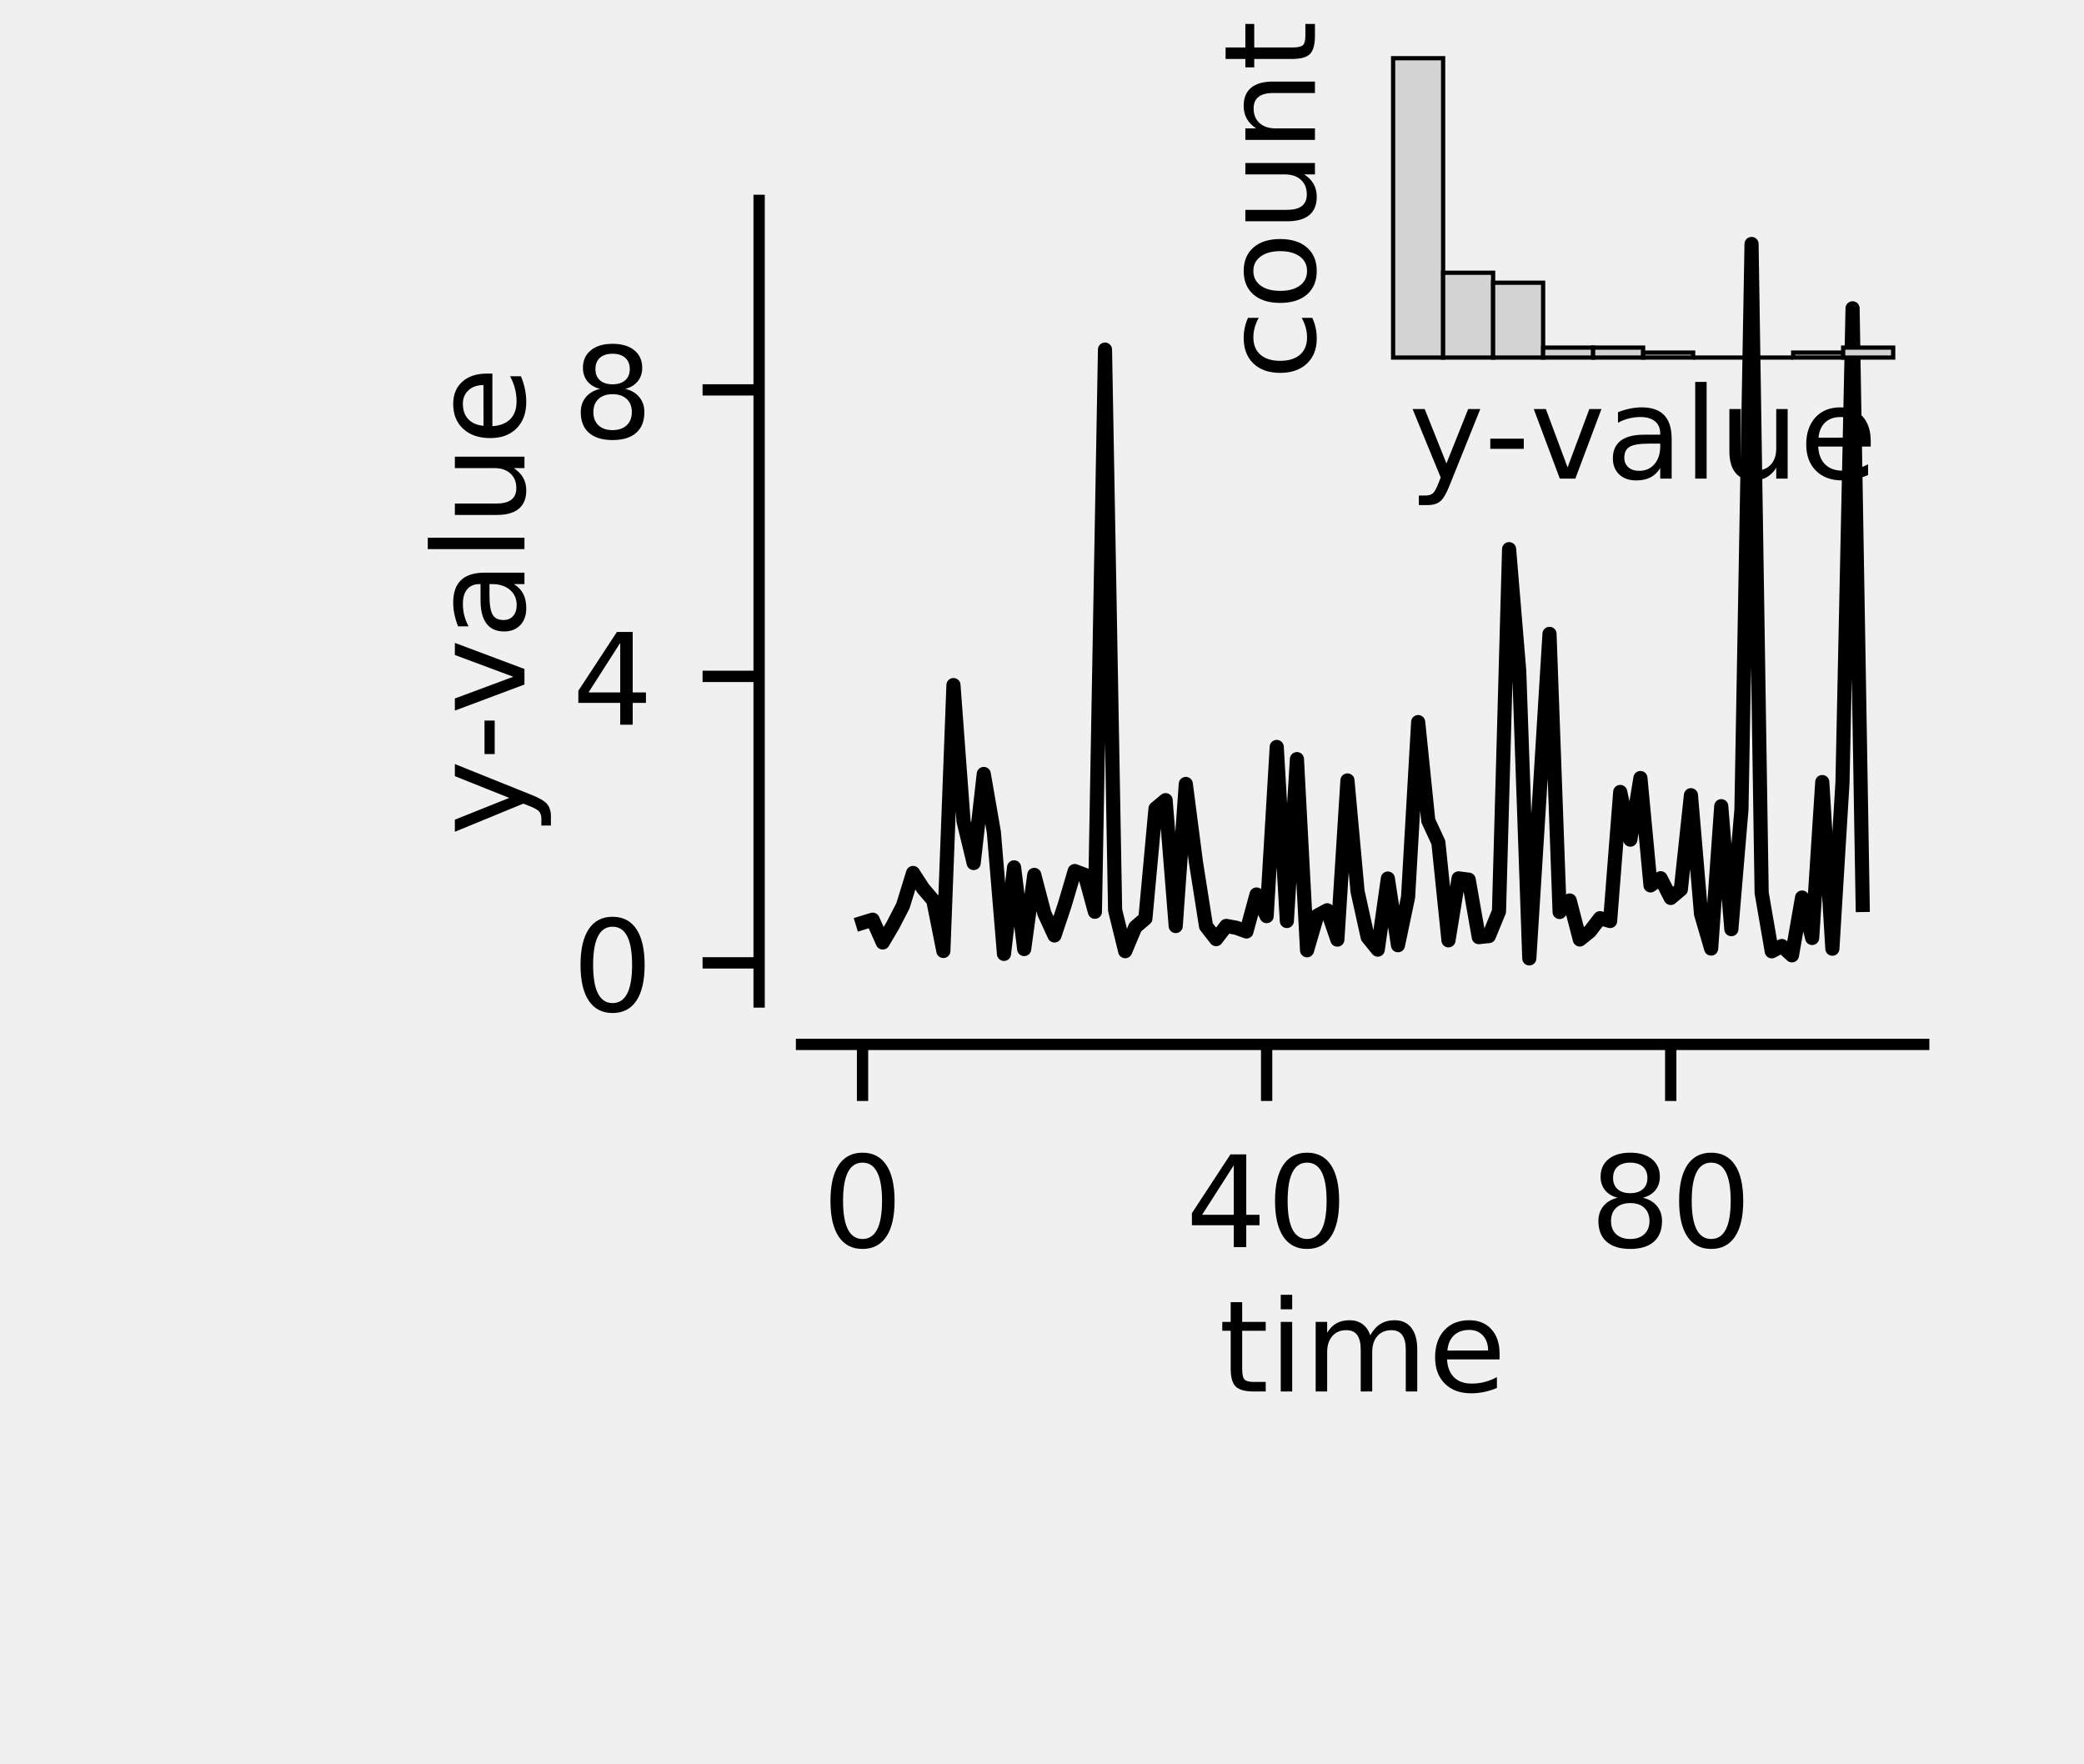
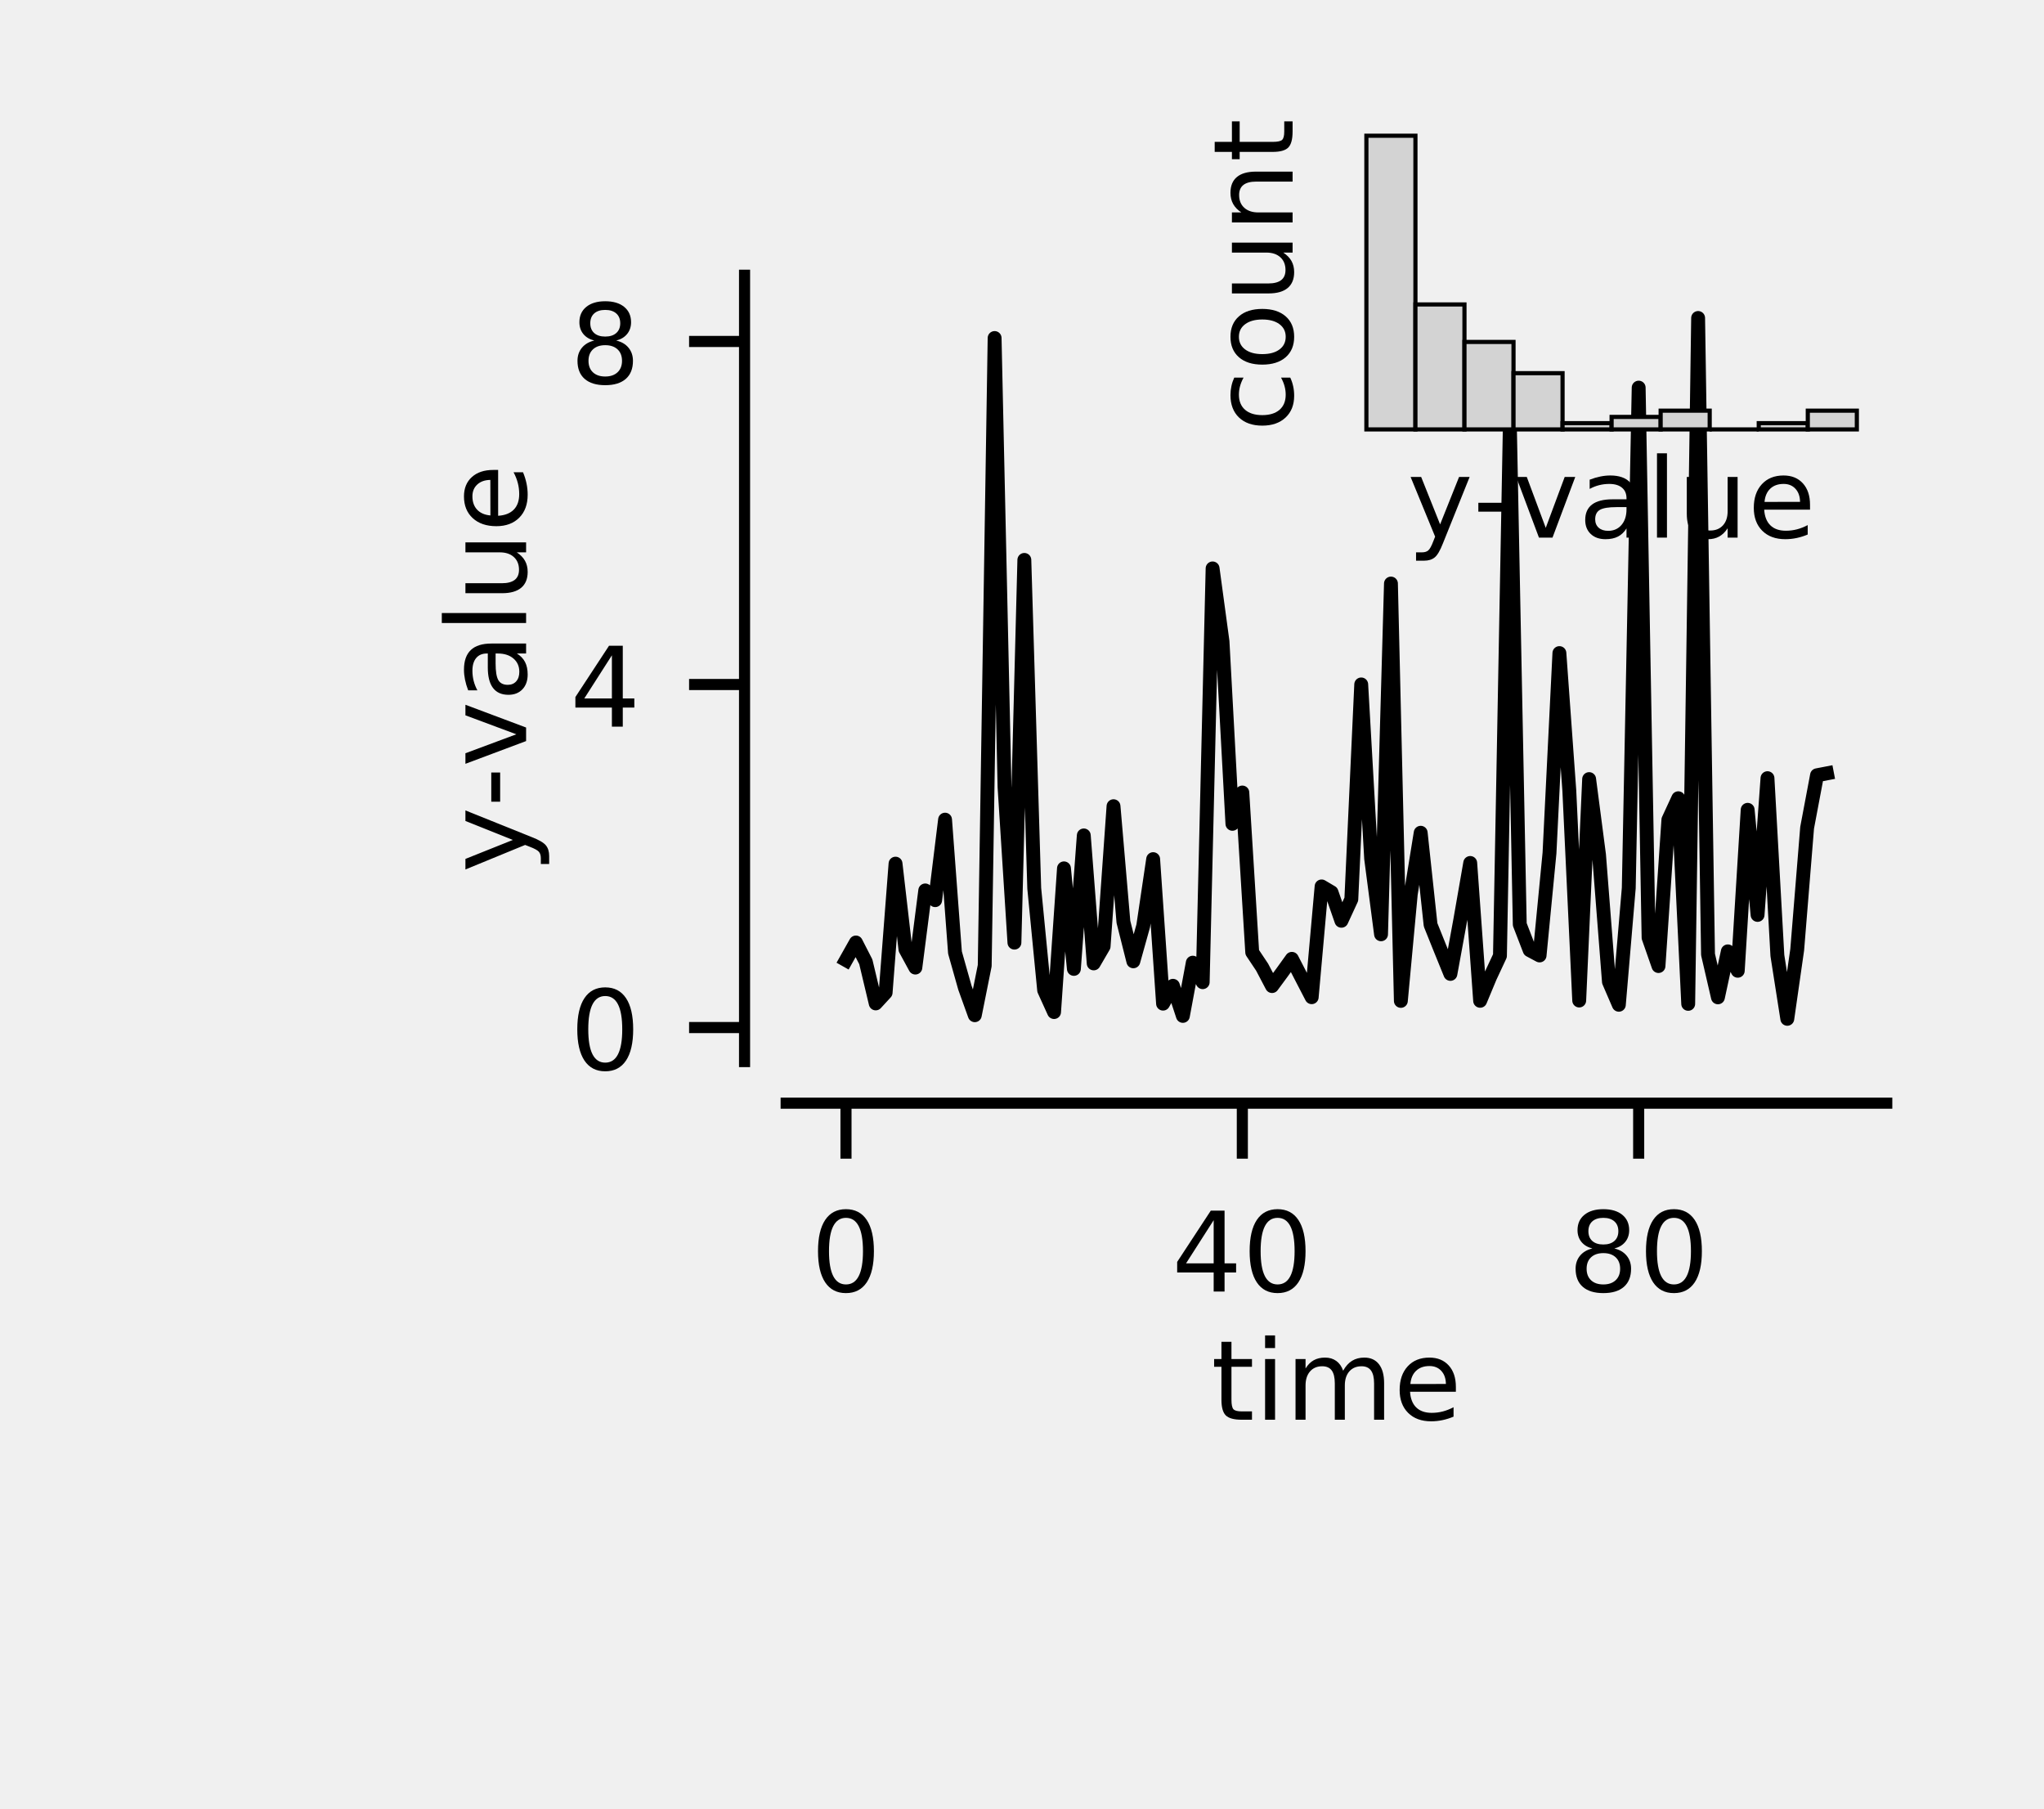
- <svg xmlns="http://www.w3.org/2000/svg" xmlns:xlink="http://www.w3.org/1999/xlink" height="124.724pt" version="1.1" viewBox="0 0 147.402 124.724" width="147.402pt">
+ <svg xmlns="http://www.w3.org/2000/svg" xmlns:xlink="http://www.w3.org/1999/xlink" height="130.394pt" version="1.1" viewBox="0 0 147.402 130.394" width="147.402pt">
  <defs>
    <style type="text/css">
*{stroke-linecap:butt;stroke-linejoin:round;}
  </style>
  </defs>
  <g id="figure_1">
    <g id="patch_1">
-       <path d="M 0 124.724  L 147.402 124.724  L 147.402 0  L 0 0  z " style="fill:none;" />
+       <path d="M 0 130.394  L 147.402 130.394  L 147.402 0  L 0 0  z " style="fill:none;" />
    </g>
    <g id="axes_1">
      <g id="patch_2">
-         <path d="M 56.693 70.866  L 136.063 70.866  L 136.063 14.173  L 56.693 14.173  z " style="fill:none;" />
+         <path d="M 56.693 76.535  L 136.063 76.535  L 136.063 19.843  L 56.693 19.843  z " style="fill:none;" />
      </g>
      <g id="matplotlib.axis_1">
        <g id="xtick_1">
          <g id="line2d_1">
            <defs>
-               <path d="M 0 0  L 0 4  " id="m87142dfca2" style="stroke:#000000;stroke-width:0.8;" />
-             </defs>
-             <g>
-               <use style="stroke:#000000;stroke-width:0.8;" x="61.008" xlink:href="#m87142dfca2" y="73.866" />
+               <path d="M 0 0  L 0 4  " id="m6d35c5bc77" style="stroke:#000000;stroke-width:0.8;" />
+             </defs>
+             <g>
+               <use style="stroke:#000000;stroke-width:0.8;" x="61.008" xlink:href="#m6d35c5bc77" y="79.535" />
            </g>
          </g>
          <g id="text_1">
            <defs>
              <path d="M 31.781 66.406  Q 24.172 66.406 20.328 58.906  Q 16.5 51.422 16.5 36.375  Q 16.5 21.391 20.328 13.891  Q 24.172 6.391 31.781 6.391  Q 39.453 6.391 43.281 13.891  Q 47.125 21.391 47.125 36.375  Q 47.125 51.422 43.281 58.906  Q 39.453 66.406 31.781 66.406  z M 31.781 74.219  Q 44.047 74.219 50.516 64.516  Q 56.984 54.828 56.984 36.375  Q 56.984 17.969 50.516 8.266  Q 44.047 -1.422 31.781 -1.422  Q 19.531 -1.422 13.062 8.266  Q 6.594 17.969 6.594 36.375  Q 6.594 54.828 13.062 64.516  Q 19.531 74.219 31.781 74.219  z " id="DejaVuSans-48" />
            </defs>
-             <g transform="translate(58.14492 88.20473)scale(0.09 -0.09)">
+             <g transform="translate(58.46304 93.11418)scale(0.08 -0.08)">
              <use xlink:href="#DejaVuSans-48" />
            </g>
          </g>
        </g>
        <g id="xtick_2">
          <g id="line2d_2">
            <g>
-               <use style="stroke:#000000;stroke-width:0.8;" x="89.59" xlink:href="#m87142dfca2" y="73.866" />
+               <use style="stroke:#000000;stroke-width:0.8;" x="89.59" xlink:href="#m6d35c5bc77" y="79.535" />
            </g>
          </g>
          <g id="text_2">
            <defs>
              <path d="M 37.797 64.312  L 12.891 25.391  L 37.797 25.391  z M 35.203 72.906  L 47.609 72.906  L 47.609 25.391  L 58.016 25.391  L 58.016 17.188  L 47.609 17.188  L 47.609 0  L 37.797 0  L 37.797 17.188  L 4.891 17.188  L 4.891 26.703  z " id="DejaVuSans-52" />
            </defs>
-             <g transform="translate(83.86354 88.20473)scale(0.09 -0.09)">
+             <g transform="translate(84.49979 93.11418)scale(0.08 -0.08)">
              <use xlink:href="#DejaVuSans-52" />
              <use x="63.623" xlink:href="#DejaVuSans-48" />
            </g>
          </g>
        </g>
        <g id="xtick_3">
          <g id="line2d_3">
            <g>
-               <use style="stroke:#000000;stroke-width:0.8;" x="118.172" xlink:href="#m87142dfca2" y="73.866" />
+               <use style="stroke:#000000;stroke-width:0.8;" x="118.172" xlink:href="#m6d35c5bc77" y="79.535" />
            </g>
          </g>
          <g id="text_3">
            <defs>
              <path d="M 31.781 34.625  Q 24.75 34.625 20.719 30.859  Q 16.703 27.094 16.703 20.516  Q 16.703 13.922 20.719 10.156  Q 24.75 6.391 31.781 6.391  Q 38.812 6.391 42.859 10.172  Q 46.922 13.969 46.922 20.516  Q 46.922 27.094 42.891 30.859  Q 38.875 34.625 31.781 34.625  z M 21.922 38.812  Q 15.578 40.375 12.031 44.719  Q 8.5 49.078 8.5 55.328  Q 8.5 64.062 14.719 69.141  Q 20.953 74.219 31.781 74.219  Q 42.672 74.219 48.875 69.141  Q 55.078 64.062 55.078 55.328  Q 55.078 49.078 51.531 44.719  Q 48 40.375 41.703 38.812  Q 48.828 37.156 52.797 32.312  Q 56.781 27.484 56.781 20.516  Q 56.781 9.906 50.312 4.234  Q 43.844 -1.422 31.781 -1.422  Q 19.734 -1.422 13.25 4.234  Q 6.781 9.906 6.781 20.516  Q 6.781 27.484 10.781 32.312  Q 14.797 37.156 21.922 38.812  z M 18.312 54.391  Q 18.312 48.734 21.844 45.562  Q 25.391 42.391 31.781 42.391  Q 38.141 42.391 41.719 45.562  Q 45.312 48.734 45.312 54.391  Q 45.312 60.062 41.719 63.234  Q 38.141 66.406 31.781 66.406  Q 25.391 66.406 21.844 63.234  Q 18.312 60.062 18.312 54.391  z " id="DejaVuSans-56" />
            </defs>
-             <g transform="translate(112.4453 88.20473)scale(0.09 -0.09)">
+             <g transform="translate(113.0815 93.11418)scale(0.08 -0.08)">
              <use xlink:href="#DejaVuSans-56" />
              <use x="63.623" xlink:href="#DejaVuSans-48" />
            </g>
          </g>
        </g>
        <g id="text_4">
          <defs>
            <path d="M 18.312 70.219  L 18.312 54.688  L 36.812 54.688  L 36.812 47.703  L 18.312 47.703  L 18.312 18.016  Q 18.312 11.328 20.141 9.422  Q 21.969 7.516 27.594 7.516  L 36.812 7.516  L 36.812 0  L 27.594 0  Q 17.188 0 13.234 3.875  Q 9.281 7.766 9.281 18.016  L 9.281 47.703  L 2.688 47.703  L 2.688 54.688  L 9.281 54.688  L 9.281 70.219  z " id="DejaVuSans-116" />
            <path d="M 9.422 54.688  L 18.406 54.688  L 18.406 0  L 9.422 0  z M 9.422 75.984  L 18.406 75.984  L 18.406 64.594  L 9.422 64.594  z " id="DejaVuSans-105" />
            <path d="M 52 44.188  Q 55.375 50.25 60.062 53.125  Q 64.75 56 71.094 56  Q 79.641 56 84.281 50.016  Q 88.922 44.047 88.922 33.016  L 88.922 0  L 79.891 0  L 79.891 32.719  Q 79.891 40.578 77.094 44.375  Q 74.312 48.188 68.609 48.188  Q 61.625 48.188 57.562 43.547  Q 53.516 38.922 53.516 30.906  L 53.516 0  L 44.484 0  L 44.484 32.719  Q 44.484 40.625 41.703 44.406  Q 38.922 48.188 33.109 48.188  Q 26.219 48.188 22.156 43.531  Q 18.109 38.875 18.109 30.906  L 18.109 0  L 9.078 0  L 9.078 54.688  L 18.109 54.688  L 18.109 46.188  Q 21.188 51.219 25.484 53.609  Q 29.781 56 35.688 56  Q 41.656 56 45.828 52.969  Q 50 49.953 52 44.188  z " id="DejaVuSans-109" />
            <path d="M 56.203 29.594  L 56.203 25.203  L 14.891 25.203  Q 15.484 15.922 20.484 11.062  Q 25.484 6.203 34.422 6.203  Q 39.594 6.203 44.453 7.469  Q 49.312 8.734 54.109 11.281  L 54.109 2.781  Q 49.266 0.734 44.188 -0.344  Q 39.109 -1.422 33.891 -1.422  Q 20.797 -1.422 13.156 6.188  Q 5.516 13.812 5.516 26.812  Q 5.516 40.234 12.766 48.109  Q 20.016 56 32.328 56  Q 43.359 56 49.781 48.891  Q 56.203 41.797 56.203 29.594  z M 47.219 32.234  Q 47.125 39.594 43.094 43.984  Q 39.062 48.391 32.422 48.391  Q 24.906 48.391 20.391 44.141  Q 15.875 39.891 15.188 32.172  z " id="DejaVuSans-101" />
          </defs>
-           <g transform="translate(86.21147 98.41505)scale(0.09 -0.09)">
+           <g transform="translate(87.34108 102.3567)scale(0.08 -0.08)">
            <use xlink:href="#DejaVuSans-116" />
            <use x="39.209" xlink:href="#DejaVuSans-105" />
            <use x="66.992" xlink:href="#DejaVuSans-109" />
            <use x="164.404" xlink:href="#DejaVuSans-101" />
          </g>
        </g>
      </g>
      <g id="matplotlib.axis_2">
        <g id="ytick_1">
          <g id="line2d_4">
            <defs>
-               <path d="M 0 0  L -4 0  " id="mad93ac92d7" style="stroke:#000000;stroke-width:0.8;" />
-             </defs>
-             <g>
-               <use style="stroke:#000000;stroke-width:0.8;" x="53.693" xlink:href="#mad93ac92d7" y="68.1" />
+               <path d="M 0 0  L -4 0  " id="me59f1d30d0" style="stroke:#000000;stroke-width:0.8;" />
+             </defs>
+             <g>
+               <use style="stroke:#000000;stroke-width:0.8;" x="53.693" xlink:href="#me59f1d30d0" y="74.083" />
            </g>
          </g>
          <g id="text_5">
-             <g transform="translate(40.46666 71.51921)scale(0.09 -0.09)">
+             <g transform="translate(41.10291 77.1227)scale(0.08 -0.08)">
              <use xlink:href="#DejaVuSans-48" />
            </g>
          </g>
        </g>
        <g id="ytick_2">
          <g id="line2d_5">
            <g>
-               <use style="stroke:#000000;stroke-width:0.8;" x="53.693" xlink:href="#mad93ac92d7" y="47.838" />
+               <use style="stroke:#000000;stroke-width:0.8;" x="53.693" xlink:href="#me59f1d30d0" y="49.35" />
            </g>
          </g>
          <g id="text_6">
-             <g transform="translate(40.46666 51.25749)scale(0.09 -0.09)">
+             <g transform="translate(41.10291 52.38951)scale(0.08 -0.08)">
              <use xlink:href="#DejaVuSans-52" />
            </g>
          </g>
        </g>
        <g id="ytick_3">
          <g id="line2d_6">
            <g>
-               <use style="stroke:#000000;stroke-width:0.8;" x="53.693" xlink:href="#mad93ac92d7" y="27.576" />
+               <use style="stroke:#000000;stroke-width:0.8;" x="53.693" xlink:href="#me59f1d30d0" y="24.617" />
            </g>
          </g>
          <g id="text_7">
-             <g transform="translate(40.46666 30.99576)scale(0.09 -0.09)">
+             <g transform="translate(41.10291 27.65631)scale(0.08 -0.08)">
              <use xlink:href="#DejaVuSans-56" />
            </g>
          </g>
        </g>
        <g id="text_8">
          <defs>
            <path d="M 32.172 -5.078  Q 28.375 -14.844 24.75 -17.812  Q 21.141 -20.797 15.094 -20.797  L 7.906 -20.797  L 7.906 -13.281  L 13.188 -13.281  Q 16.891 -13.281 18.938 -11.516  Q 21 -9.766 23.484 -3.219  L 25.094 0.875  L 2.984 54.688  L 12.5 54.688  L 29.594 11.922  L 46.688 54.688  L 56.203 54.688  z " id="DejaVuSans-121" />
            <path d="M 4.891 31.391  L 31.203 31.391  L 31.203 23.391  L 4.891 23.391  z " id="DejaVuSans-45" />
            <path d="M 2.984 54.688  L 12.5 54.688  L 29.594 8.797  L 46.688 54.688  L 56.203 54.688  L 35.688 0  L 23.484 0  z " id="DejaVuSans-118" />
            <path d="M 34.281 27.484  Q 23.391 27.484 19.188 25  Q 14.984 22.516 14.984 16.5  Q 14.984 11.719 18.141 8.906  Q 21.297 6.109 26.703 6.109  Q 34.188 6.109 38.703 11.406  Q 43.219 16.703 43.219 25.484  L 43.219 27.484  z M 52.203 31.203  L 52.203 0  L 43.219 0  L 43.219 8.297  Q 40.141 3.328 35.547 0.953  Q 30.953 -1.422 24.312 -1.422  Q 15.922 -1.422 10.953 3.297  Q 6 8.016 6 15.922  Q 6 25.141 12.172 29.828  Q 18.359 34.516 30.609 34.516  L 43.219 34.516  L 43.219 35.406  Q 43.219 41.609 39.141 45  Q 35.062 48.391 27.688 48.391  Q 23 48.391 18.547 47.266  Q 14.109 46.141 10.016 43.891  L 10.016 52.203  Q 14.938 54.109 19.578 55.047  Q 24.219 56 28.609 56  Q 40.484 56 46.344 49.844  Q 52.203 43.703 52.203 31.203  z " id="DejaVuSans-97" />
            <path d="M 9.422 75.984  L 18.406 75.984  L 18.406 0  L 9.422 0  z " id="DejaVuSans-108" />
            <path d="M 8.5 21.578  L 8.5 54.688  L 17.484 54.688  L 17.484 21.922  Q 17.484 14.156 20.5 10.266  Q 23.531 6.391 29.594 6.391  Q 36.859 6.391 41.078 11.031  Q 45.312 15.672 45.312 23.688  L 45.312 54.688  L 54.297 54.688  L 54.297 0  L 45.312 0  L 45.312 8.406  Q 42.047 3.422 37.719 1  Q 33.406 -1.422 27.688 -1.422  Q 18.266 -1.422 13.375 4.438  Q 8.5 10.297 8.5 21.578  z M 31.109 56  z " id="DejaVuSans-117" />
          </defs>
-           <g transform="translate(37.09495 59.09656)rotate(-90)scale(0.09 -0.09)">
+           <g transform="translate(37.93916 62.92398)rotate(-90)scale(0.08 -0.08)">
            <use xlink:href="#DejaVuSans-121" />
            <use x="59.164" xlink:href="#DejaVuSans-45" />
            <use x="95.217" xlink:href="#DejaVuSans-118" />
            <use x="154.396" xlink:href="#DejaVuSans-97" />
            <use x="215.676" xlink:href="#DejaVuSans-108" />
            <use x="243.459" xlink:href="#DejaVuSans-117" />
            <use x="306.838" xlink:href="#DejaVuSans-101" />
          </g>
        </g>
      </g>
      <g id="line2d_7">
-         <path clip-path="url(#p3d886ad42c)" d="M 61.008 65.266  L 61.723 65.046  L 62.437 66.657  L 63.152 65.445  L 63.866 64.062  L 64.581 61.742  L 65.295 62.843  L 66.01 63.68  L 66.724 67.258  L 67.439 48.454  L 68.153 58.086  L 68.868 61.038  L 69.583 54.74  L 70.297 58.86  L 71.012 67.464  L 71.726 61.345  L 72.441 67.122  L 73.155 61.878  L 73.87 64.608  L 74.584 66.161  L 75.299 64.025  L 76.013 61.607  L 76.728 61.874  L 77.443 64.486  L 78.157 24.726  L 78.872 64.374  L 79.586 67.273  L 80.301 65.573  L 81.015 64.96  L 81.73 57.185  L 82.444 56.593  L 83.159 65.496  L 83.873 55.446  L 84.588 60.97  L 85.303 65.505  L 86.017 66.421  L 86.732 65.487  L 87.446 65.618  L 88.161 65.879  L 88.875 63.264  L 89.59 64.793  L 90.304 52.829  L 91.019 65.139  L 91.733 53.69  L 92.448 67.208  L 93.163 64.766  L 93.877 64.381  L 94.592 66.455  L 95.306 55.199  L 96.021 63.049  L 96.735 66.277  L 97.45 67.163  L 98.164 62.136  L 98.879 66.852  L 99.593 63.454  L 100.308 51.071  L 101.022 58.041  L 101.737 59.585  L 102.452 66.506  L 103.166 62.125  L 103.881 62.216  L 104.595 66.28  L 105.31 66.203  L 106.024 64.462  L 106.739 38.84  L 107.453 47.419  L 108.168 67.784  L 108.882 56.429  L 109.597 44.832  L 110.312 64.502  L 111.026 63.689  L 111.741 66.445  L 112.455 65.868  L 113.17 64.939  L 113.884 65.14  L 114.599 56.012  L 115.313 59.384  L 116.028 55.027  L 116.742 62.62  L 117.457 62.114  L 118.172 63.508  L 118.886 62.907  L 119.601 56.242  L 120.315 64.643  L 121.03 67.088  L 121.744 57.02  L 122.459 65.716  L 123.173 57.259  L 123.888 17.255  L 124.602 63.148  L 125.317 67.282  L 126.032 66.908  L 126.746 67.567  L 127.461 63.48  L 128.175 66.338  L 128.89 55.312  L 129.604 67.097  L 130.319 55.362  L 131.033 21.806  L 131.748 64.005  " style="fill:none;stroke:#000000;stroke-linecap:square;" />
+         <path clip-path="url(#pa13a5e854b)" d="M 61.008 69.218  L 61.723 67.949  L 62.437 69.341  L 63.152 72.342  L 63.866 71.566  L 64.581 62.265  L 65.295 68.444  L 66.01 69.758  L 66.724 64.196  L 67.439 64.898  L 68.153 59.093  L 68.868 68.677  L 69.583 71.208  L 70.297 73.193  L 71.012 69.623  L 71.726 24.37  L 72.441 56.731  L 73.155 67.96  L 73.87 40.367  L 74.584 64.045  L 75.299 71.395  L 76.013 72.965  L 76.728 62.605  L 77.443 69.853  L 78.157 60.231  L 78.872 69.457  L 79.586 68.23  L 80.301 58.124  L 81.015 66.466  L 81.73 69.306  L 82.444 66.75  L 83.159 61.94  L 83.873 72.358  L 84.588 71.071  L 85.303 73.242  L 86.017 69.405  L 86.732 70.811  L 87.446 40.98  L 88.161 46.247  L 88.875 59.394  L 89.59 57.137  L 90.304 68.66  L 91.019 69.731  L 91.733 71.092  L 92.448 70.122  L 93.163 69.128  L 93.877 70.514  L 94.592 71.894  L 95.306 63.907  L 96.021 64.33  L 96.735 66.384  L 97.45 64.835  L 98.164 49.344  L 98.879 61.903  L 99.593 67.358  L 100.308 42.071  L 101.022 72.16  L 101.737 64.461  L 102.452 60.038  L 103.166 66.678  L 103.881 68.457  L 104.595 70.214  L 105.31 66.308  L 106.024 62.216  L 106.739 72.154  L 107.453 70.441  L 108.168 68.911  L 108.882 30.59  L 109.597 66.649  L 110.312 68.503  L 111.026 68.884  L 111.741 61.502  L 112.455 47.084  L 113.17 56.991  L 113.884 72.133  L 114.599 56.169  L 115.313 61.633  L 116.028 70.785  L 116.742 72.439  L 117.457 64.027  L 118.172 27.946  L 118.886 67.601  L 119.601 69.648  L 120.315 59.098  L 121.03 57.55  L 121.744 72.374  L 122.459 22.925  L 123.173 68.814  L 123.888 71.904  L 124.602 68.589  L 125.317 69.988  L 126.032 58.384  L 126.746 65.961  L 127.461 56.103  L 128.175 68.893  L 128.89 73.453  L 129.604 68.474  L 130.319 59.678  L 131.033 55.892  L 131.748 55.755  " style="fill:none;stroke:#000000;stroke-linecap:square;" />
      </g>
      <g id="line2d_8">
        <defs>
-           <path d="M 0 0  C 0 0 0 0 0 0  C 0 0 0 0 0 0  C 0 -0 0 -0 0 -0  C 0 -0 0 -0 0 -0  C -0 -0 -0 -0 -0 -0  C -0 -0 -0 -0 -0 0  C -0 0 -0 0 -0 0  C -0 0 -0 0 0 0  z " id="md94138e143" style="stroke:#ffffff;stroke-opacity:0.001;" />
+           <path d="M 0 0  C 0 0 0 0 0 0  C 0 0 0 0 0 0  C 0 -0 0 -0 0 -0  C 0 -0 0 -0 0 -0  C -0 -0 -0 -0 -0 -0  C -0 -0 -0 -0 -0 0  C -0 0 -0 0 -0 0  C -0 0 -0 0 0 0  z " id="m7b75c80e70" style="stroke:#ffffff;stroke-opacity:0.001;" />
        </defs>
-         <g clip-path="url(#p3d886ad42c)">
-           <use style="fill:#ffffff;fill-opacity:0.001;stroke:#ffffff;stroke-opacity:0.001;" x="96.378" xlink:href="#md94138e143" y="70.866" />
-           <use style="fill:#ffffff;fill-opacity:0.001;stroke:#ffffff;stroke-opacity:0.001;" x="96.378" xlink:href="#md94138e143" y="14.173" />
+         <g clip-path="url(#pa13a5e854b)">
+           <use style="fill:#ffffff;fill-opacity:0.001;stroke:#ffffff;stroke-opacity:0.001;" x="96.378" xlink:href="#m7b75c80e70" y="76.535" />
+           <use style="fill:#ffffff;fill-opacity:0.001;stroke:#ffffff;stroke-opacity:0.001;" x="96.378" xlink:href="#m7b75c80e70" y="19.843" />
        </g>
      </g>
      <g id="line2d_9">
-         <g clip-path="url(#p3d886ad42c)">
-           <use style="fill:#ffffff;fill-opacity:0.001;stroke:#ffffff;stroke-opacity:0.001;" x="56.693" xlink:href="#md94138e143" y="42.52" />
-           <use style="fill:#ffffff;fill-opacity:0.001;stroke:#ffffff;stroke-opacity:0.001;" x="136.063" xlink:href="#md94138e143" y="42.52" />
+         <g clip-path="url(#pa13a5e854b)">
+           <use style="fill:#ffffff;fill-opacity:0.001;stroke:#ffffff;stroke-opacity:0.001;" x="56.693" xlink:href="#m7b75c80e70" y="48.189" />
+           <use style="fill:#ffffff;fill-opacity:0.001;stroke:#ffffff;stroke-opacity:0.001;" x="136.063" xlink:href="#m7b75c80e70" y="48.189" />
        </g>
      </g>
      <g id="patch_3">
-         <path d="M 53.693 70.866  L 53.693 14.173  " style="fill:none;stroke:#000000;stroke-linecap:square;stroke-linejoin:miter;stroke-width:0.8;" />
+         <path d="M 53.693 76.535  L 53.693 19.843  " style="fill:none;stroke:#000000;stroke-linecap:square;stroke-linejoin:miter;stroke-width:0.8;" />
      </g>
      <g id="patch_4">
-         <path d="M 136.063 70.866  L 136.063 14.173  " style="fill:none;" />
+         <path d="M 136.063 76.535  L 136.063 19.843  " style="fill:none;" />
      </g>
      <g id="patch_5">
-         <path d="M 56.693 73.866  L 136.063 73.866  " style="fill:none;stroke:#000000;stroke-linecap:square;stroke-linejoin:miter;stroke-width:0.8;" />
+         <path d="M 56.693 79.535  L 136.063 79.535  " style="fill:none;stroke:#000000;stroke-linecap:square;stroke-linejoin:miter;stroke-width:0.8;" />
      </g>
      <g id="patch_6">
-         <path d="M 56.693 14.173  L 136.063 14.173  " style="fill:none;" />
+         <path d="M 56.693 19.843  L 136.063 19.843  " style="fill:none;" />
      </g>
    </g>
    <g id="axes_2">
      <g id="patch_7">
-         <path d="M 96.378 25.512  L 136.063 25.512  L 136.063 2.835  L 96.378 2.835  z " style="fill:none;" />
+         <path d="M 96.378 31.181  L 136.063 31.181  L 136.063 8.504  L 96.378 8.504  z " style="fill:none;" />
      </g>
      <g id="patch_8">
-         <path clip-path="url(#p3081cbdc59)" d="M 98.536 25.289  L 102.073 25.289  L 102.073 4.116  L 98.536 4.116  z " style="fill:#d3d3d3;stroke:#000000;stroke-linejoin:miter;stroke-width:0.3;" />
+         <path clip-path="url(#pa6240ef6b0)" d="M 98.536 30.959  L 102.073 30.959  L 102.073 9.785  L 98.536 9.785  z " style="fill:#d3d3d3;stroke:#000000;stroke-linejoin:miter;stroke-width:0.3;" />
      </g>
      <g id="patch_9">
-         <path clip-path="url(#p3081cbdc59)" d="M 102.073 25.289  L 105.609 25.289  L 105.609 19.29  L 102.073 19.29  z " style="fill:#d3d3d3;stroke:#000000;stroke-linejoin:miter;stroke-width:0.3;" />
+         <path clip-path="url(#pa6240ef6b0)" d="M 102.073 30.959  L 105.609 30.959  L 105.609 21.949  L 102.073 21.949  z " style="fill:#d3d3d3;stroke:#000000;stroke-linejoin:miter;stroke-width:0.3;" />
      </g>
      <g id="patch_10">
-         <path clip-path="url(#p3081cbdc59)" d="M 105.609 25.289  L 109.146 25.289  L 109.146 19.996  L 105.609 19.996  z " style="fill:#d3d3d3;stroke:#000000;stroke-linejoin:miter;stroke-width:0.3;" />
+         <path clip-path="url(#pa6240ef6b0)" d="M 105.609 30.959  L 109.146 30.959  L 109.146 24.652  L 105.609 24.652  z " style="fill:#d3d3d3;stroke:#000000;stroke-linejoin:miter;stroke-width:0.3;" />
      </g>
      <g id="patch_11">
-         <path clip-path="url(#p3081cbdc59)" d="M 109.146 25.289  L 112.683 25.289  L 112.683 24.584  L 109.146 24.584  z " style="fill:#d3d3d3;stroke:#000000;stroke-linejoin:miter;stroke-width:0.3;" />
+         <path clip-path="url(#pa6240ef6b0)" d="M 109.146 30.959  L 112.683 30.959  L 112.683 26.904  L 109.146 26.904  z " style="fill:#d3d3d3;stroke:#000000;stroke-linejoin:miter;stroke-width:0.3;" />
      </g>
      <g id="patch_12">
-         <path clip-path="url(#p3081cbdc59)" d="M 112.683 25.289  L 116.22 25.289  L 116.22 24.584  L 112.683 24.584  z " style="fill:#d3d3d3;stroke:#000000;stroke-linejoin:miter;stroke-width:0.3;" />
+         <path clip-path="url(#pa6240ef6b0)" d="M 112.683 30.959  L 116.22 30.959  L 116.22 30.508  L 112.683 30.508  z " style="fill:#d3d3d3;stroke:#000000;stroke-linejoin:miter;stroke-width:0.3;" />
      </g>
      <g id="patch_13">
-         <path clip-path="url(#p3081cbdc59)" d="M 116.22 25.289  L 119.757 25.289  L 119.757 24.937  L 116.22 24.937  z " style="fill:#d3d3d3;stroke:#000000;stroke-linejoin:miter;stroke-width:0.3;" />
+         <path clip-path="url(#pa6240ef6b0)" d="M 116.22 30.959  L 119.757 30.959  L 119.757 30.058  L 116.22 30.058  z " style="fill:#d3d3d3;stroke:#000000;stroke-linejoin:miter;stroke-width:0.3;" />
      </g>
      <g id="patch_14">
-         <path clip-path="url(#p3081cbdc59)" d="M 119.757 25.289  L 123.294 25.289  L 123.294 25.289  L 119.757 25.289  z " style="fill:#d3d3d3;stroke:#000000;stroke-linejoin:miter;stroke-width:0.3;" />
+         <path clip-path="url(#pa6240ef6b0)" d="M 119.757 30.959  L 123.294 30.959  L 123.294 29.607  L 119.757 29.607  z " style="fill:#d3d3d3;stroke:#000000;stroke-linejoin:miter;stroke-width:0.3;" />
      </g>
      <g id="patch_15">
-         <path clip-path="url(#p3081cbdc59)" d="M 123.294 25.289  L 126.831 25.289  L 126.831 25.289  L 123.294 25.289  z " style="fill:#d3d3d3;stroke:#000000;stroke-linejoin:miter;stroke-width:0.3;" />
+         <path clip-path="url(#pa6240ef6b0)" d="M 123.294 30.959  L 126.831 30.959  L 126.831 30.959  L 123.294 30.959  z " style="fill:#d3d3d3;stroke:#000000;stroke-linejoin:miter;stroke-width:0.3;" />
      </g>
      <g id="patch_16">
-         <path clip-path="url(#p3081cbdc59)" d="M 126.831 25.289  L 130.368 25.289  L 130.368 24.937  L 126.831 24.937  z " style="fill:#d3d3d3;stroke:#000000;stroke-linejoin:miter;stroke-width:0.3;" />
+         <path clip-path="url(#pa6240ef6b0)" d="M 126.831 30.959  L 130.368 30.959  L 130.368 30.508  L 126.831 30.508  z " style="fill:#d3d3d3;stroke:#000000;stroke-linejoin:miter;stroke-width:0.3;" />
      </g>
      <g id="patch_17">
-         <path clip-path="url(#p3081cbdc59)" d="M 130.368 25.289  L 133.905 25.289  L 133.905 24.584  L 130.368 24.584  z " style="fill:#d3d3d3;stroke:#000000;stroke-linejoin:miter;stroke-width:0.3;" />
+         <path clip-path="url(#pa6240ef6b0)" d="M 130.368 30.959  L 133.905 30.959  L 133.905 29.607  L 130.368 29.607  z " style="fill:#d3d3d3;stroke:#000000;stroke-linejoin:miter;stroke-width:0.3;" />
      </g>
      <g id="matplotlib.axis_3">
        <g id="text_9">
-           <g transform="translate(99.6436 33.85041)scale(0.09 -0.09)">
+           <g transform="translate(101.4855 38.75985)scale(0.08 -0.08)">
            <use xlink:href="#DejaVuSans-121" />
            <use x="59.164" xlink:href="#DejaVuSans-45" />
            <use x="95.217" xlink:href="#DejaVuSans-118" />
            <use x="154.396" xlink:href="#DejaVuSans-97" />
            <use x="215.676" xlink:href="#DejaVuSans-108" />
            <use x="243.459" xlink:href="#DejaVuSans-117" />
            <use x="306.838" xlink:href="#DejaVuSans-101" />
          </g>
        </g>
      </g>
      <g id="matplotlib.axis_4">
        <g id="text_10">
          <defs>
            <path d="M 48.781 52.594  L 48.781 44.188  Q 44.969 46.297 41.141 47.344  Q 37.312 48.391 33.406 48.391  Q 24.656 48.391 19.812 42.844  Q 14.984 37.312 14.984 27.297  Q 14.984 17.281 19.812 11.734  Q 24.656 6.203 33.406 6.203  Q 37.312 6.203 41.141 7.25  Q 44.969 8.297 48.781 10.406  L 48.781 2.094  Q 45.016 0.344 40.984 -0.531  Q 36.969 -1.422 32.422 -1.422  Q 20.062 -1.422 12.781 6.344  Q 5.516 14.109 5.516 27.297  Q 5.516 40.672 12.859 48.328  Q 20.219 56 33.016 56  Q 37.156 56 41.109 55.141  Q 45.062 54.297 48.781 52.594  z " id="DejaVuSans-99" />
            <path d="M 30.609 48.391  Q 23.391 48.391 19.188 42.75  Q 14.984 37.109 14.984 27.297  Q 14.984 17.484 19.156 11.844  Q 23.344 6.203 30.609 6.203  Q 37.797 6.203 41.984 11.859  Q 46.188 17.531 46.188 27.297  Q 46.188 37.016 41.984 42.703  Q 37.797 48.391 30.609 48.391  z M 30.609 56  Q 42.328 56 49.016 48.375  Q 55.719 40.766 55.719 27.297  Q 55.719 13.875 49.016 6.219  Q 42.328 -1.422 30.609 -1.422  Q 18.844 -1.422 12.172 6.219  Q 5.516 13.875 5.516 27.297  Q 5.516 40.766 12.172 48.375  Q 18.844 56 30.609 56  z " id="DejaVuSans-111" />
            <path d="M 54.891 33.016  L 54.891 0  L 45.906 0  L 45.906 32.719  Q 45.906 40.484 42.875 44.328  Q 39.844 48.188 33.797 48.188  Q 26.516 48.188 22.312 43.547  Q 18.109 38.922 18.109 30.906  L 18.109 0  L 9.078 0  L 9.078 54.688  L 18.109 54.688  L 18.109 46.188  Q 21.344 51.125 25.703 53.562  Q 30.078 56 35.797 56  Q 45.219 56 50.047 50.172  Q 54.891 44.344 54.891 33.016  z " id="DejaVuSans-110" />
          </defs>
-           <g transform="translate(93.00623 26.86885)rotate(-90)scale(0.09 -0.09)">
+           <g transform="translate(93.2142 31.12752)rotate(-90)scale(0.08 -0.08)">
            <use xlink:href="#DejaVuSans-99" />
            <use x="54.98" xlink:href="#DejaVuSans-111" />
            <use x="116.162" xlink:href="#DejaVuSans-117" />
            <use x="179.541" xlink:href="#DejaVuSans-110" />
            <use x="242.92" xlink:href="#DejaVuSans-116" />
          </g>
        </g>
      </g>
      <g id="line2d_10">
-         <g clip-path="url(#p3081cbdc59)">
-           <use style="fill:#ffffff;fill-opacity:0.001;stroke:#ffffff;stroke-opacity:0.001;" x="116.22" xlink:href="#md94138e143" y="25.512" />
-           <use style="fill:#ffffff;fill-opacity:0.001;stroke:#ffffff;stroke-opacity:0.001;" x="116.22" xlink:href="#md94138e143" y="2.835" />
+         <g clip-path="url(#pa6240ef6b0)">
+           <use style="fill:#ffffff;fill-opacity:0.001;stroke:#ffffff;stroke-opacity:0.001;" x="116.22" xlink:href="#m7b75c80e70" y="31.181" />
+           <use style="fill:#ffffff;fill-opacity:0.001;stroke:#ffffff;stroke-opacity:0.001;" x="116.22" xlink:href="#m7b75c80e70" y="8.504" />
        </g>
      </g>
      <g id="line2d_11">
-         <g clip-path="url(#p3081cbdc59)">
-           <use style="fill:#ffffff;fill-opacity:0.001;stroke:#ffffff;stroke-opacity:0.001;" x="96.378" xlink:href="#md94138e143" y="14.173" />
-           <use style="fill:#ffffff;fill-opacity:0.001;stroke:#ffffff;stroke-opacity:0.001;" x="136.063" xlink:href="#md94138e143" y="14.173" />
+         <g clip-path="url(#pa6240ef6b0)">
+           <use style="fill:#ffffff;fill-opacity:0.001;stroke:#ffffff;stroke-opacity:0.001;" x="96.378" xlink:href="#m7b75c80e70" y="19.843" />
+           <use style="fill:#ffffff;fill-opacity:0.001;stroke:#ffffff;stroke-opacity:0.001;" x="136.063" xlink:href="#m7b75c80e70" y="19.843" />
        </g>
      </g>
      <g id="patch_18">
-         <path d="M 96.378 25.512  L 96.378 2.835  " style="fill:none;" />
+         <path d="M 96.378 31.181  L 96.378 8.504  " style="fill:none;" />
      </g>
      <g id="patch_19">
-         <path d="M 136.063 25.512  L 136.063 2.835  " style="fill:none;" />
+         <path d="M 136.063 31.181  L 136.063 8.504  " style="fill:none;" />
      </g>
      <g id="patch_20">
-         <path d="M 96.378 25.512  L 136.063 25.512  " style="fill:none;" />
+         <path d="M 96.378 31.181  L 136.063 31.181  " style="fill:none;" />
      </g>
      <g id="patch_21">
-         <path d="M 96.378 2.835  L 136.063 2.835  " style="fill:none;" />
+         <path d="M 96.378 8.504  L 136.063 8.504  " style="fill:none;" />
      </g>
    </g>
  </g>
  <defs>
-     <clipPath id="p3d886ad42c">
-       <rect height="56.693" width="79.37" x="56.693" y="14.173" />
+     <clipPath id="pa13a5e854b">
+       <rect height="56.693" width="79.37" x="56.693" y="19.843" />
    </clipPath>
-     <clipPath id="p3081cbdc59">
-       <rect height="22.677" width="39.685" x="96.378" y="2.835" />
+     <clipPath id="pa6240ef6b0">
+       <rect height="22.677" width="39.685" x="96.378" y="8.504" />
    </clipPath>
  </defs>
</svg>
